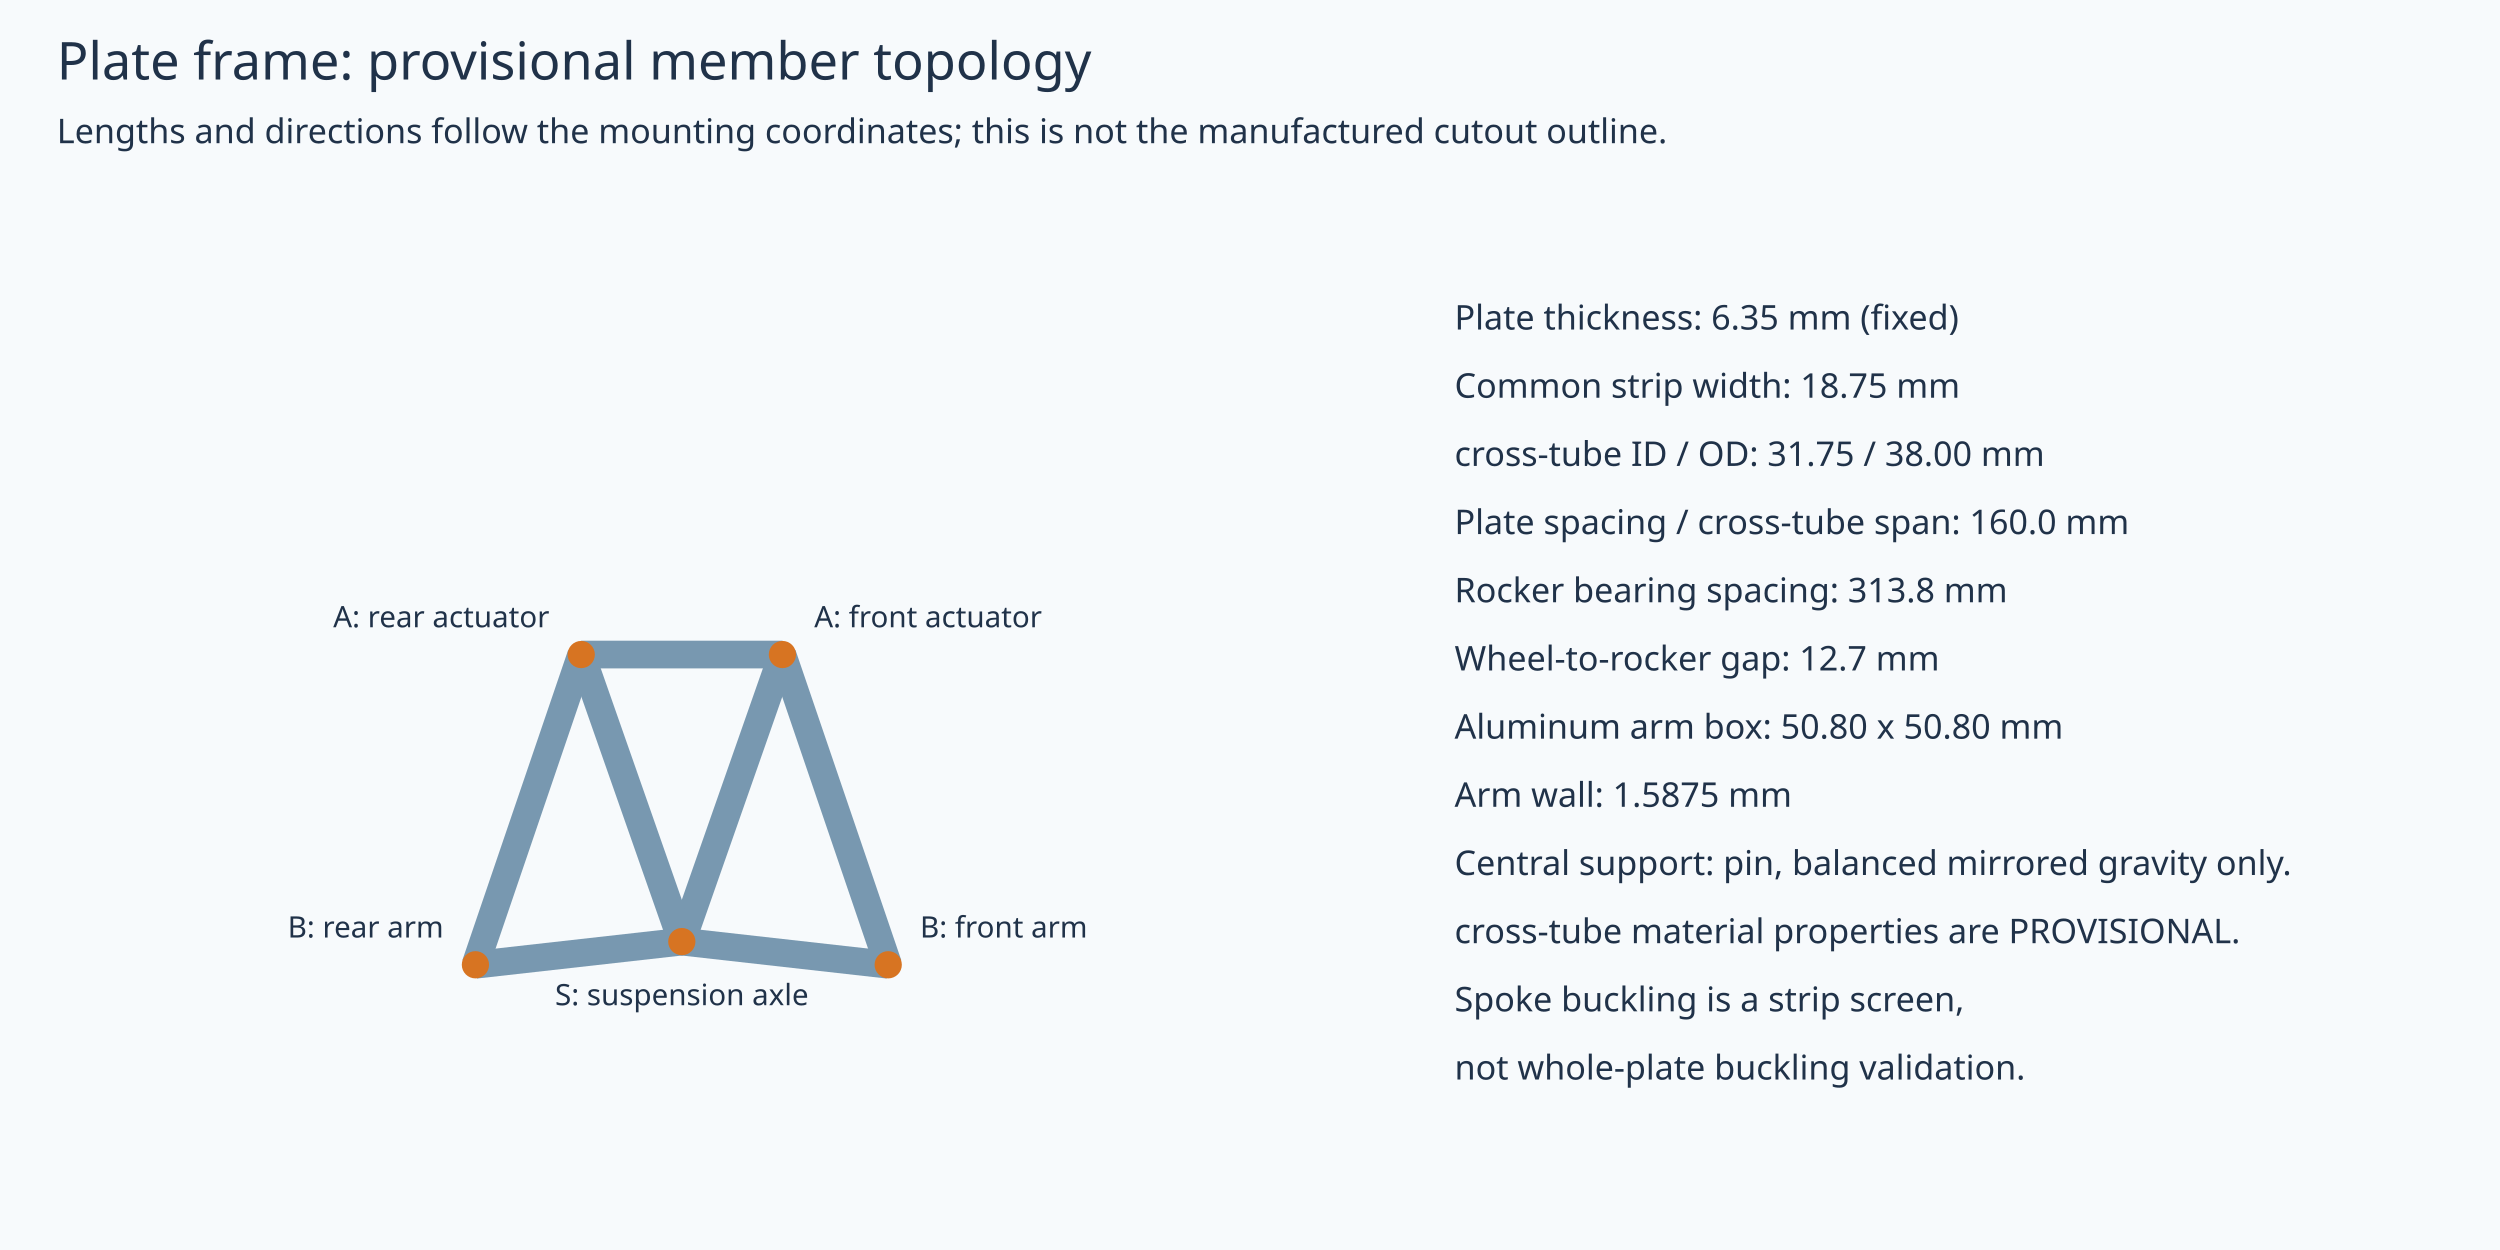
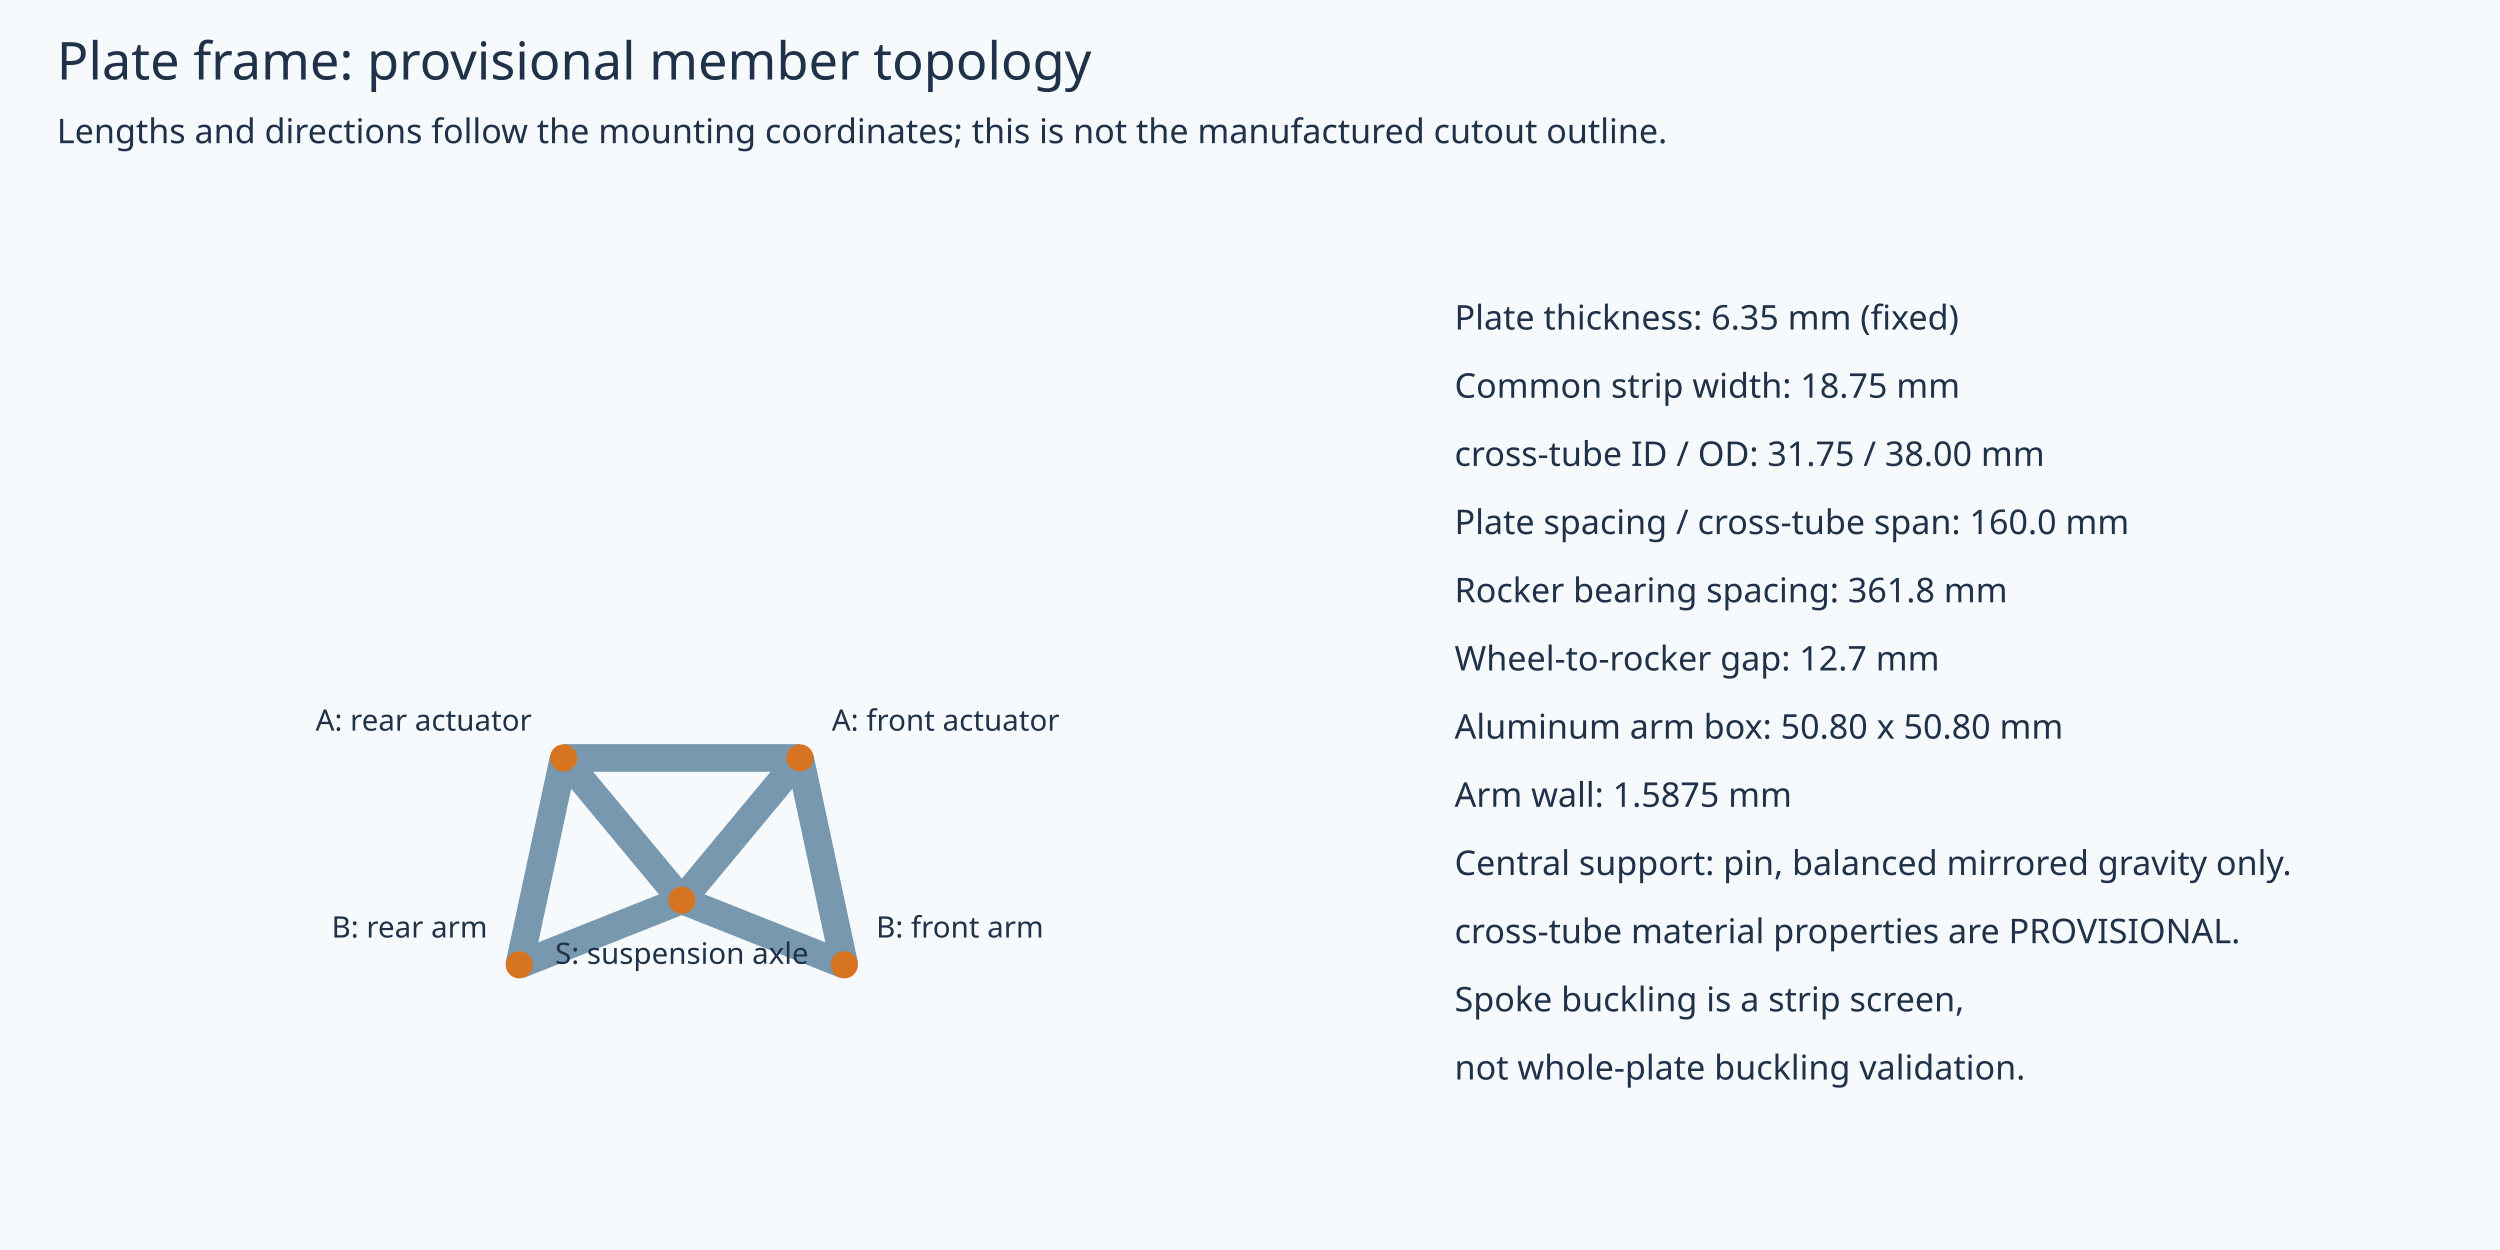
<svg xmlns="http://www.w3.org/2000/svg" viewBox="0 0 1100 550" role="img" aria-label="Plate frame axial-member geometry">
  <rect width="1100" height="550" fill="#f7fafc" />
  <g font-family="sans-serif" fill="#203249">
    <text x="25" y="35" font-size="23">Plate frame: provisional member topology</text>
    <text x="25" y="63" font-size="15">Lengths and directions follow the mounting coordinates; this is not the manufactured cutout outline.</text>
-     <line x1="300.00" y1="414.30" x2="344.26" y2="288.00" stroke="#7898b0" stroke-width="12.19" />
-     <line x1="300.00" y1="414.30" x2="390.81" y2="424.50" stroke="#7898b0" stroke-width="12.19" />
-     <line x1="300.00" y1="414.30" x2="255.74" y2="288.00" stroke="#7898b0" stroke-width="12.19" />
-     <line x1="300.00" y1="414.30" x2="209.19" y2="424.50" stroke="#7898b0" stroke-width="12.19" />
-     <line x1="344.26" y1="288.00" x2="390.81" y2="424.50" stroke="#7898b0" stroke-width="12.19" />
-     <line x1="255.74" y1="288.00" x2="209.19" y2="424.50" stroke="#7898b0" stroke-width="12.19" />
-     <line x1="344.26" y1="288.00" x2="255.74" y2="288.00" stroke="#7898b0" stroke-width="12.19" />
-     <circle cx="300.00" cy="414.30" r="6" fill="#d77422" />
-     <text x="300.00" y="442.30" text-anchor="middle" font-size="13">S: suspension axle</text>
-     <circle cx="344.26" cy="288.00" r="6" fill="#d77422" />
-     <text x="358.26" y="276.00" text-anchor="start" font-size="13">A: front actuator</text>
-     <circle cx="390.81" cy="424.50" r="6" fill="#d77422" />
-     <text x="404.81" y="412.50" text-anchor="start" font-size="13">B: front arm</text>
-     <circle cx="255.74" cy="288.00" r="6" fill="#d77422" />
-     <text x="241.74" y="276.00" text-anchor="end" font-size="13">A: rear actuator</text>
-     <circle cx="209.19" cy="424.50" r="6" fill="#d77422" />
-     <text x="195.19" y="412.50" text-anchor="end" font-size="13">B: rear arm</text>
+     <line x1="300.00" y1="396.10" x2="352.00" y2="333.50" stroke="#7898b0" stroke-width="12.19" />
+     <line x1="300.00" y1="396.10" x2="371.50" y2="424.50" stroke="#7898b0" stroke-width="12.19" />
+     <line x1="300.00" y1="396.10" x2="248.00" y2="333.50" stroke="#7898b0" stroke-width="12.19" />
+     <line x1="300.00" y1="396.10" x2="228.50" y2="424.50" stroke="#7898b0" stroke-width="12.19" />
+     <line x1="352.00" y1="333.50" x2="371.50" y2="424.50" stroke="#7898b0" stroke-width="12.19" />
+     <line x1="248.00" y1="333.50" x2="228.50" y2="424.50" stroke="#7898b0" stroke-width="12.19" />
+     <line x1="352.00" y1="333.50" x2="248.00" y2="333.50" stroke="#7898b0" stroke-width="12.19" />
+     <circle cx="300.00" cy="396.10" r="6" fill="#d77422" />
+     <text x="300.00" y="424.10" text-anchor="middle" font-size="13">S: suspension axle</text>
+     <circle cx="352.00" cy="333.50" r="6" fill="#d77422" />
+     <text x="366.00" y="321.50" text-anchor="start" font-size="13">A: front actuator</text>
+     <circle cx="371.50" cy="424.50" r="6" fill="#d77422" />
+     <text x="385.50" y="412.50" text-anchor="start" font-size="13">B: front arm</text>
+     <circle cx="248.00" cy="333.50" r="6" fill="#d77422" />
+     <text x="234.00" y="321.50" text-anchor="end" font-size="13">A: rear actuator</text>
+     <circle cx="228.50" cy="424.50" r="6" fill="#d77422" />
+     <text x="214.50" y="412.50" text-anchor="end" font-size="13">B: rear arm</text>
    <text x="640" y="145" font-size="15">Plate thickness: 6.35 mm (fixed)</text>
    <text x="640" y="175" font-size="15">Common strip width: 18.75 mm</text>
    <text x="640" y="205" font-size="15">cross-tube ID / OD: 31.75 / 38.00 mm</text>
    <text x="640" y="235" font-size="15">Plate spacing / cross-tube span: 160.0 mm</text>
-     <text x="640" y="265" font-size="15">Rocker bearing spacing: 313.8 mm</text>
+     <text x="640" y="265" font-size="15">Rocker bearing spacing: 361.8 mm</text>
    <text x="640" y="295" font-size="15">Wheel-to-rocker gap: 12.7 mm</text>
    <text x="640" y="325" font-size="15">Aluminum arm box: 50.80 x 50.80 mm</text>
    <text x="640" y="355" font-size="15">Arm wall: 1.5875 mm</text>
    <text x="640" y="385" font-size="15">Central support: pin, balanced mirrored gravity only.</text>
    <text x="640" y="415" font-size="15">cross-tube material properties are PROVISIONAL.</text>
    <text x="640" y="445" font-size="15">Spoke buckling is a strip screen,</text>
    <text x="640" y="475" font-size="15">not whole-plate buckling validation.</text>
  </g>
</svg>
